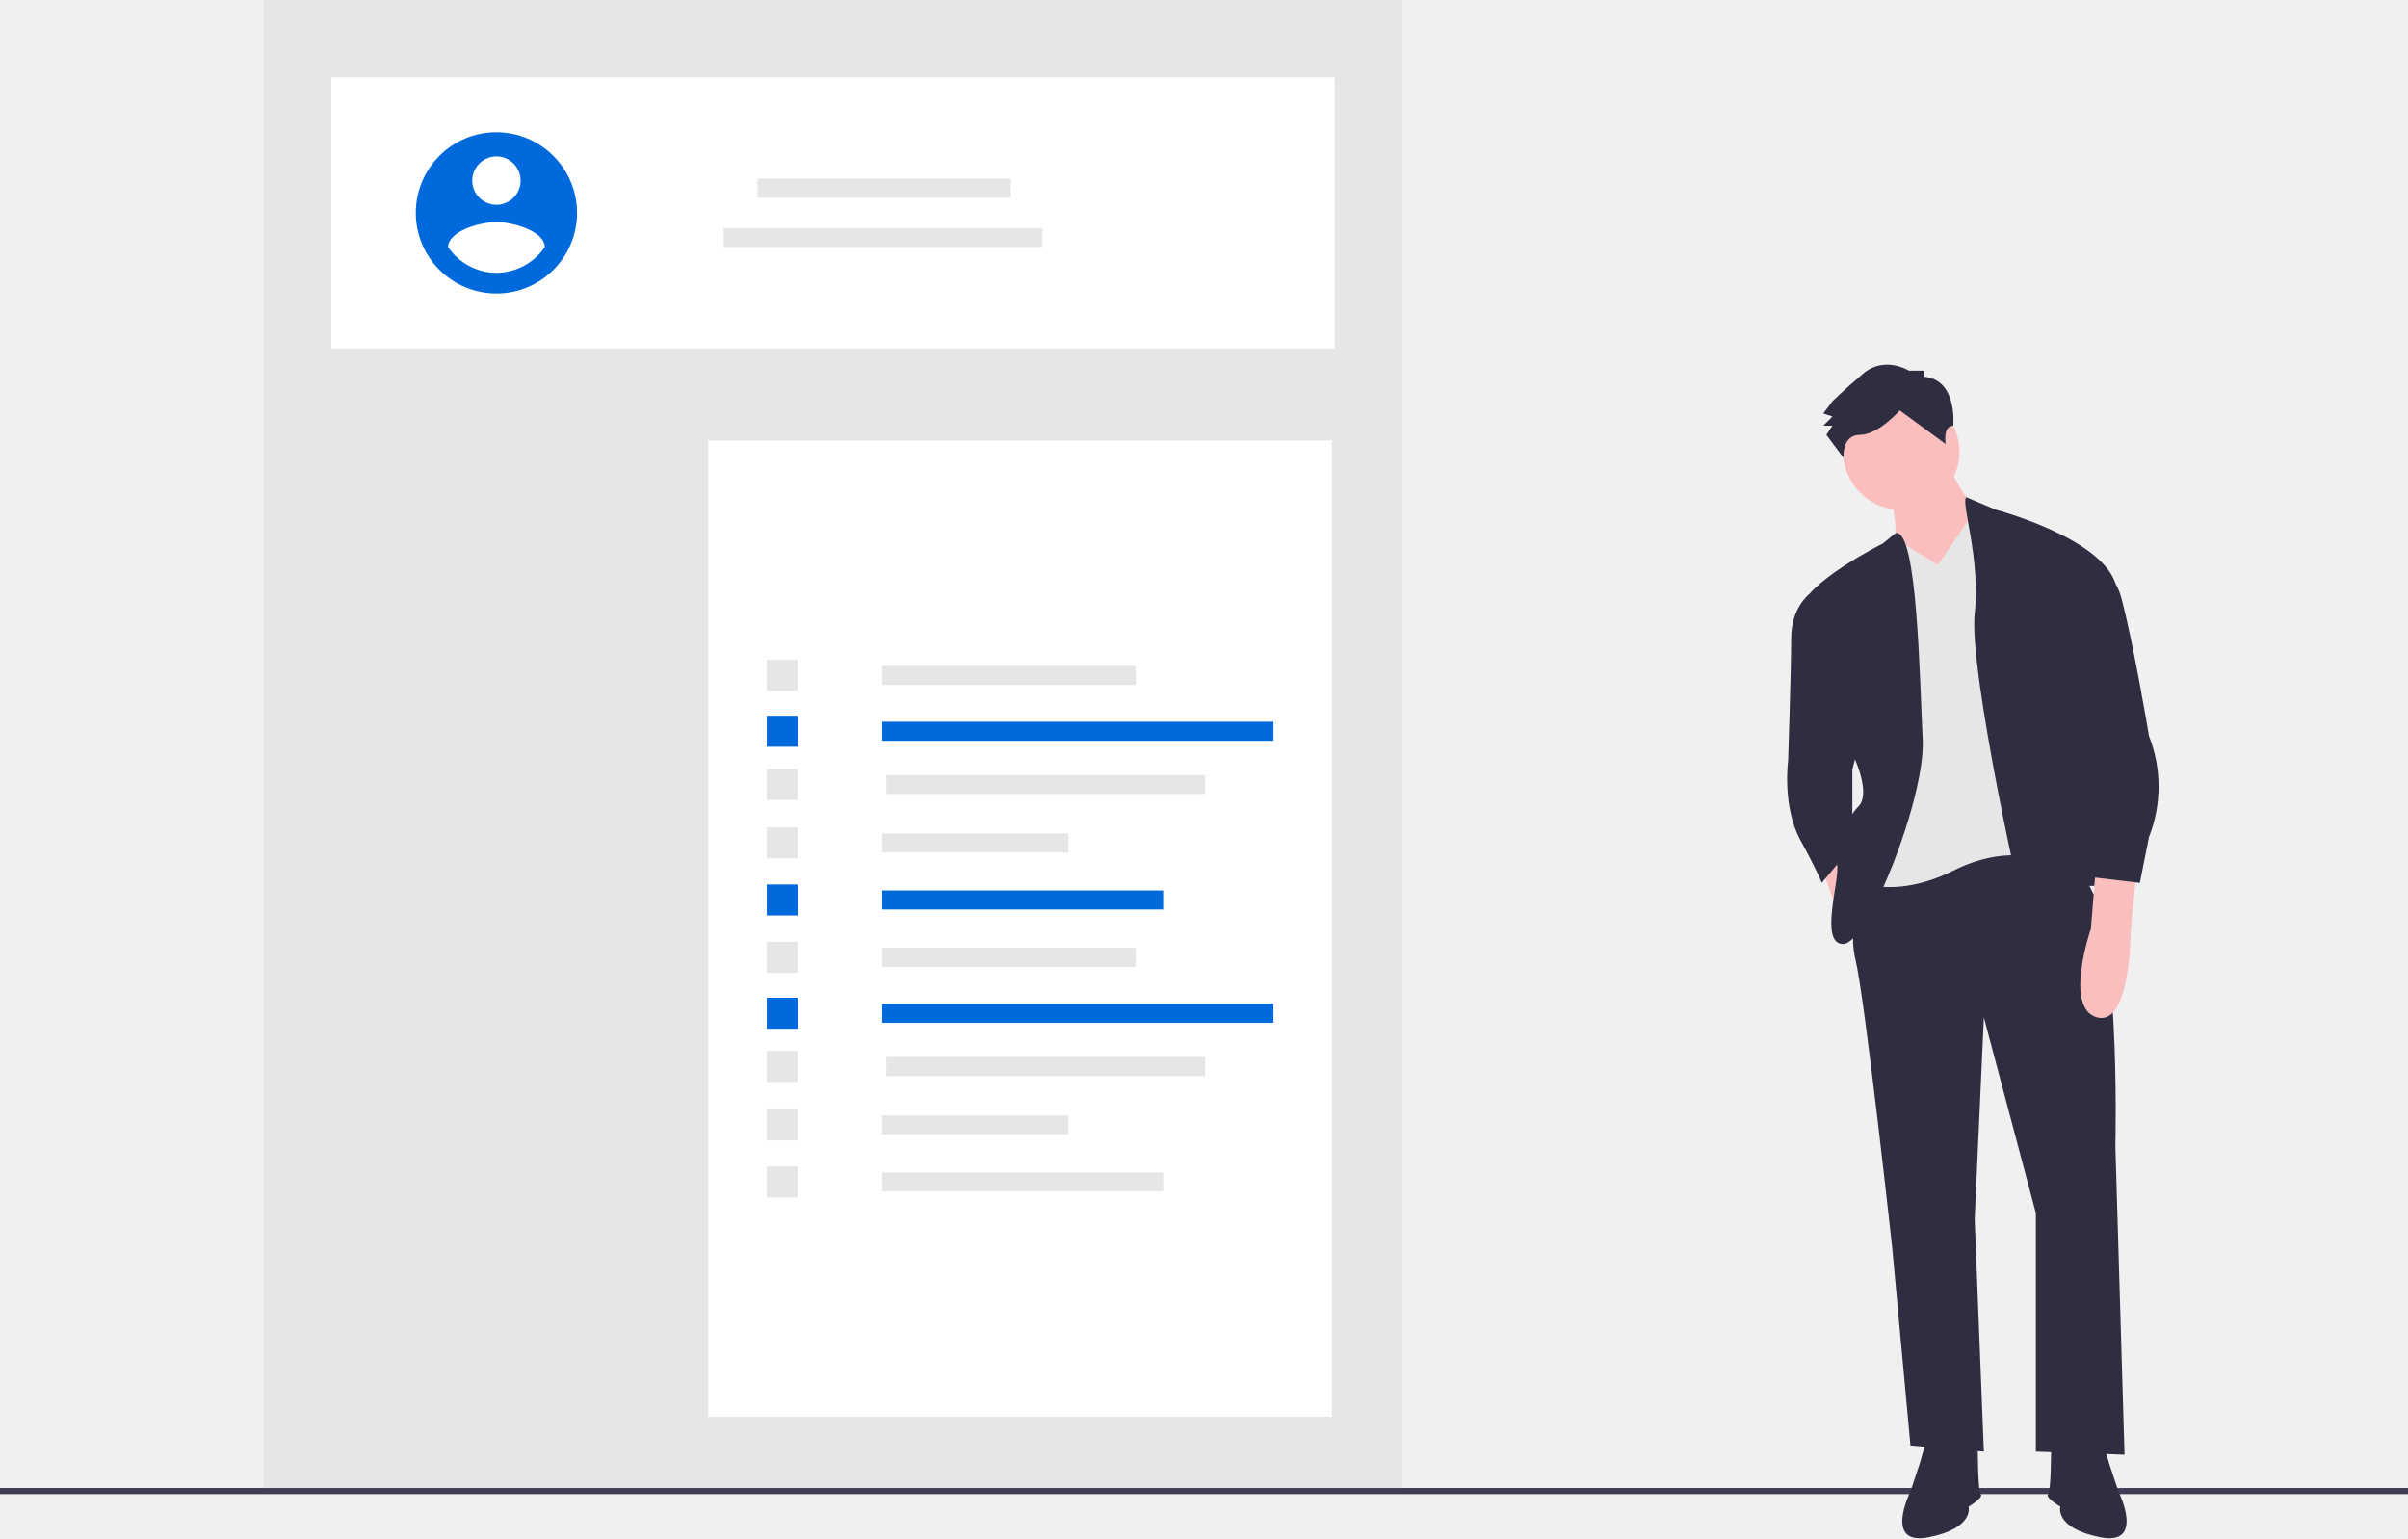
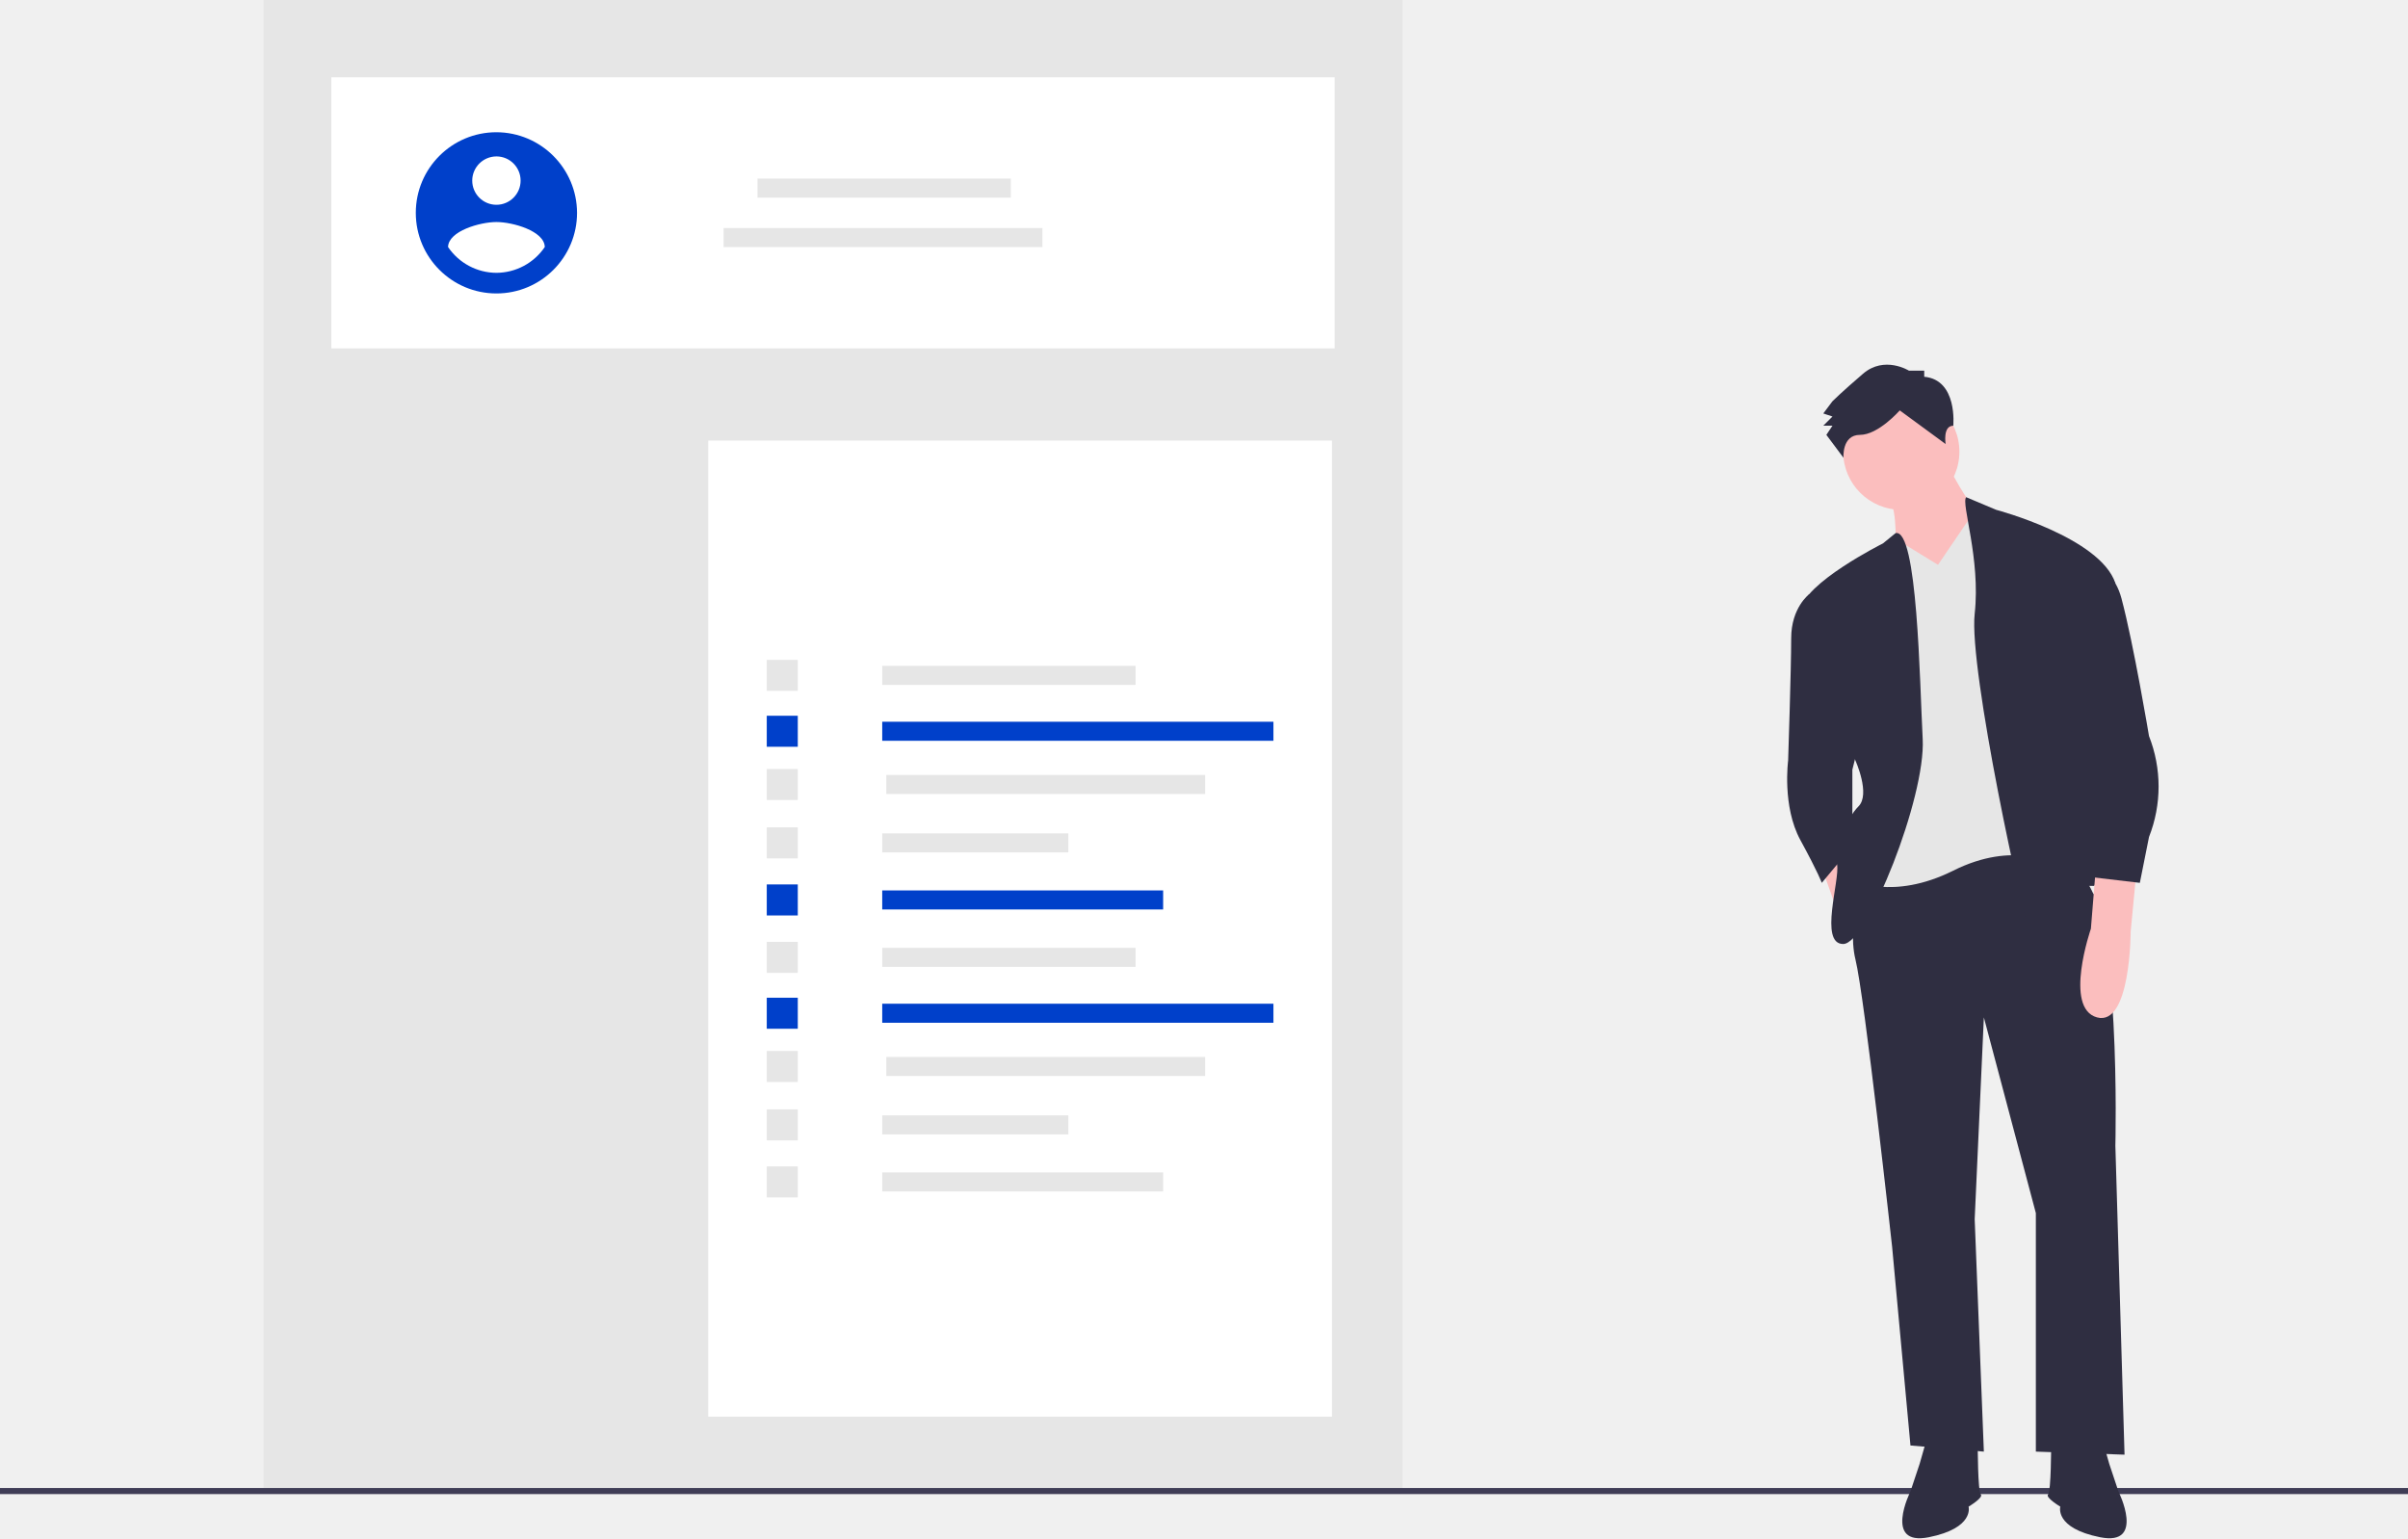
<svg xmlns="http://www.w3.org/2000/svg" id="b692d93a-f629-4531-a33b-6f799117a7ad" data-name="Layer 1" width="888" height="567.337" viewBox="0 0 888 567.337">
  <rect x="97.182" width="420" height="550" fill="#e6e6e6" />
  <rect x="122.182" y="28.5" width="370" height="100" fill="#fff" />
  <rect x="261.182" y="162.5" width="230" height="360" fill="#fff" />
  <rect x="279.34" y="65.866" width="93.423" height="7.022" fill="#e6e6e6" />
  <rect x="266.84" y="84.112" width="117.573" height="7.022" fill="#e6e6e6" />
  <rect x="325.34" y="245.575" width="93.423" height="7.022" fill="#e6e6e6" />
-   <rect x="325.34" y="266.189" width="144.266" height="7.022" fill="#0069db" />
+   <rect x="325.34" y="266.189" width="144.266" height="7.022" fill="#0040ca" />
  <rect x="326.84" y="285.821" width="117.573" height="7.022" fill="#e6e6e6" />
  <rect x="325.34" y="307.362" width="68.637" height="7.022" fill="#e6e6e6" />
-   <rect x="325.34" y="328.403" width="103.592" height="7.022" fill="#0069db" />
+   <rect x="325.34" y="328.403" width="103.592" height="7.022" fill="#0040ca" />
  <rect x="282.759" y="243.366" width="11.44" height="11.44" fill="#e6e6e6" />
-   <rect x="282.759" y="263.98" width="11.44" height="11.44" fill="#0069db" />
+   <rect x="282.759" y="263.98" width="11.44" height="11.44" fill="#0040ca" />
  <rect x="282.759" y="283.612" width="11.44" height="11.44" fill="#e6e6e6" />
  <rect x="282.759" y="305.153" width="11.44" height="11.44" fill="#e6e6e6" />
-   <rect x="282.759" y="326.194" width="11.44" height="11.44" fill="#0069db" />
+   <rect x="282.759" y="326.194" width="11.44" height="11.44" fill="#0040ca" />
  <rect x="325.34" y="349.575" width="93.423" height="7.022" fill="#e6e6e6" />
-   <rect x="325.34" y="370.189" width="144.266" height="7.022" fill="#0069db" />
+   <rect x="325.34" y="370.189" width="144.266" height="7.022" fill="#0040ca" />
  <rect x="326.84" y="389.821" width="117.573" height="7.022" fill="#e6e6e6" />
  <rect x="325.34" y="411.362" width="68.637" height="7.022" fill="#e6e6e6" />
  <rect x="325.34" y="432.403" width="103.592" height="7.022" fill="#e6e6e6" />
  <rect x="282.759" y="347.366" width="11.44" height="11.44" fill="#e6e6e6" />
-   <rect x="282.759" y="367.98" width="11.44" height="11.44" fill="#0069db" />
+   <rect x="282.759" y="367.98" width="11.44" height="11.44" fill="#0040ca" />
  <rect x="282.759" y="387.612" width="11.44" height="11.44" fill="#e6e6e6" />
  <rect x="282.759" y="409.153" width="11.44" height="11.44" fill="#e6e6e6" />
  <rect x="282.759" y="430.194" width="11.44" height="11.44" fill="#e6e6e6" />
-   <path d="M339.065,215.102a29.729,29.729,0,1,0,29.729,29.729A29.816,29.816,0,0,0,339.065,215.102Zm0,8.919a8.919,8.919,0,1,1-8.919,8.919,8.949,8.949,0,0,1,8.919-8.919Zm0,42.936a21.657,21.657,0,0,1-17.837-9.519c.143-5.946,11.892-9.219,17.837-9.219s17.694,3.273,17.837,9.219a21.693,21.693,0,0,1-17.837,9.519Z" transform="translate(-156 -166.3314)" fill="#0069db" />
+   <path d="M339.065,215.102a29.729,29.729,0,1,0,29.729,29.729A29.816,29.816,0,0,0,339.065,215.102Zm0,8.919a8.919,8.919,0,1,1-8.919,8.919,8.949,8.949,0,0,1,8.919-8.919Zm0,42.936a21.657,21.657,0,0,1-17.837-9.519c.143-5.946,11.892-9.219,17.837-9.219s17.694,3.273,17.837,9.219a21.693,21.693,0,0,1-17.837,9.519Z" transform="translate(-156 -166.3314)" fill="#0040ca" />
  <rect y="548.802" width="888" height="2.241" fill="#3f3d56" />
  <path d="M872.929,335.176S883.079,356.604,889.846,358.86l-19.173,29.323-15.789-19.173s1.128-13.534-2.256-19.173S872.929,335.176,872.929,335.176Z" transform="translate(-156 -166.3314)" fill="#fbbebe" />
  <circle cx="701.14" cy="166.589" r="21.428" fill="#fbbebe" />
  <polygon points="671.817 319.97 677.456 335.759 684.223 327.864 678.544 309.88 671.817 319.97" fill="#fbbebe" />
  <path d="M843.606,478.406s-6.767,28.195-3.383,41.728,13.534,106.013,13.534,106.013l6.767,73.307L887.59,701.71l-3.383-85.712,3.383-74.435,19.173,72.179V701.71l32.706,1.128-3.383-113.907s2.256-87.968-12.406-99.246-16.917-13.534-16.917-13.534Z" transform="translate(-156 -166.3314)" fill="#2f2e41" />
  <path d="M866.162,698.327l-2.256,7.895-3.383,10.15s-10.15,20.3,6.767,16.917,14.661-11.278,14.661-11.278,5.639-3.383,4.511-4.511-1.128-18.045-1.128-18.045Z" transform="translate(-156 -166.3314)" fill="#2f2e41" />
  <path d="M931.574,698.327l2.256,7.895,3.383,10.15s10.15,20.3-6.767,16.917-14.661-11.278-14.661-11.278-5.639-3.383-4.511-4.511,1.128-18.045,1.128-18.045Z" transform="translate(-156 -166.3314)" fill="#2f2e41" />
  <path d="M870.673,374.649,884.467,354.349l25.679,13.534,3.383,117.291s-14.661-9.022-37.217,2.256-37.217,3.383-37.217,3.383l13.534-50.751-5.639-67.668,8.065-7.32Z" transform="translate(-156 -166.3314)" fill="#e6e6e6" />
  <path d="M855.058,362.938l-4.685,3.816s-29.323,14.661-30.45,24.812l20.3,55.262s5.639,12.406,1.128,16.917-9.022,15.789-7.895,21.428-6.767,29.323,2.256,29.323,30.45-54.134,29.323-75.562S863.126,361.378,855.058,362.938Z" transform="translate(-156 -166.3314)" fill="#2f2e41" />
  <path d="M830.073,384.799l-6.951.744s-6.582,4.895-6.582,16.173-1.128,45.112-1.128,45.112-2.256,16.917,4.511,29.323,7.895,15.789,7.895,15.789l11.278-13.534v-28.195l4.511-18.045Z" transform="translate(-156 -166.3314)" fill="#2f2e41" />
  <path d="M881.076,349.709l11.025,4.64s38.345,10.15,43.984,27.067L920.296,420.889s11.278,72.179,7.895,72.179h-3.383s9.022,6.767,3.383,9.022-19.173,20.3-22.556,12.406-23.684-101.502-21.428-121.802S879.073,351.836,881.076,349.709Z" transform="translate(-156 -166.3314)" fill="#2f2e41" />
  <path d="M865.598,305.29v-2.256h-5.639s-9.022-5.639-16.917,1.128-11.278,10.15-11.278,10.15l-3.383,4.511,3.383,1.128-3.383,3.383h3.383l-2.256,3.383,6.322,8.458s-.683-8.458,6.084-8.458,14.661-9.022,14.661-9.022l16.917,12.406s-1.128-6.735,2.819-6.751C876.312,323.35,878.004,306.417,865.598,305.29Z" transform="translate(-156 -166.3314)" fill="#2f2e41" />
  <path d="M943.98,486.301l-2.256,23.684s0,34.962-12.406,31.578-2.256-32.706-2.256-32.706l1.714-21.209Z" transform="translate(-156 -166.3314)" fill="#fbbebe" />
  <path d="M919.169,375.777s14.661-5.639,19.173,11.278,10.15,50.751,10.15,50.751a50.751,50.751,0,0,1,0,37.217l-3.383,16.917-19.173-2.256-4.511-38.345L916.913,402.844Z" transform="translate(-156 -166.3314)" fill="#2f2e41" />
</svg>
